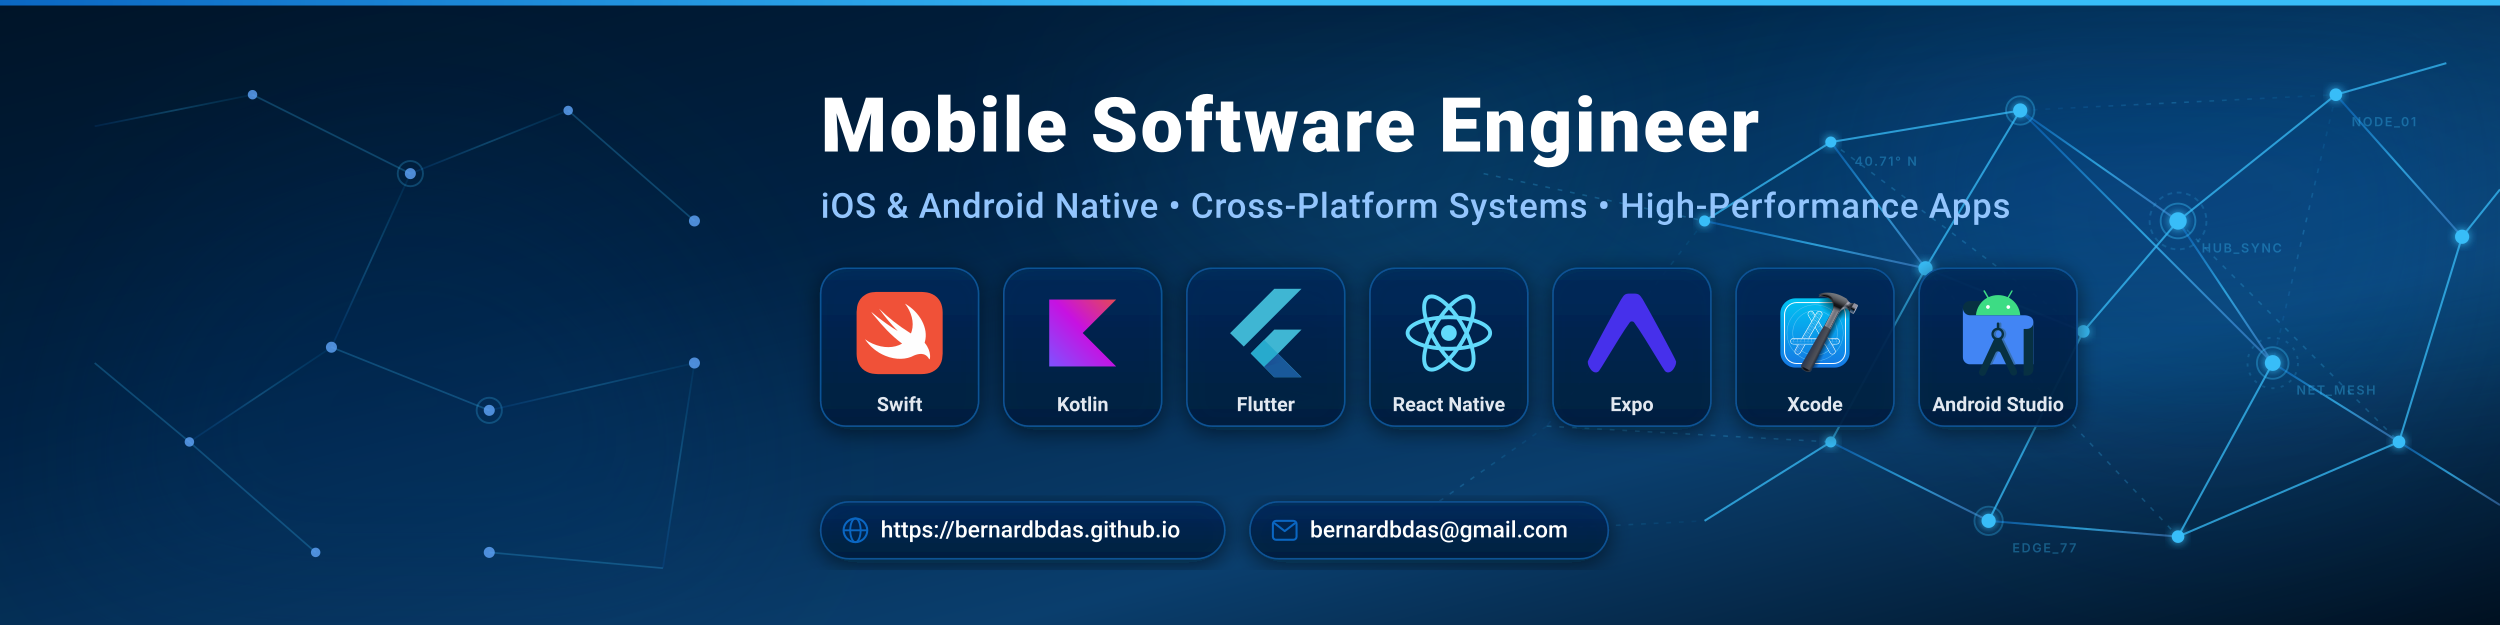
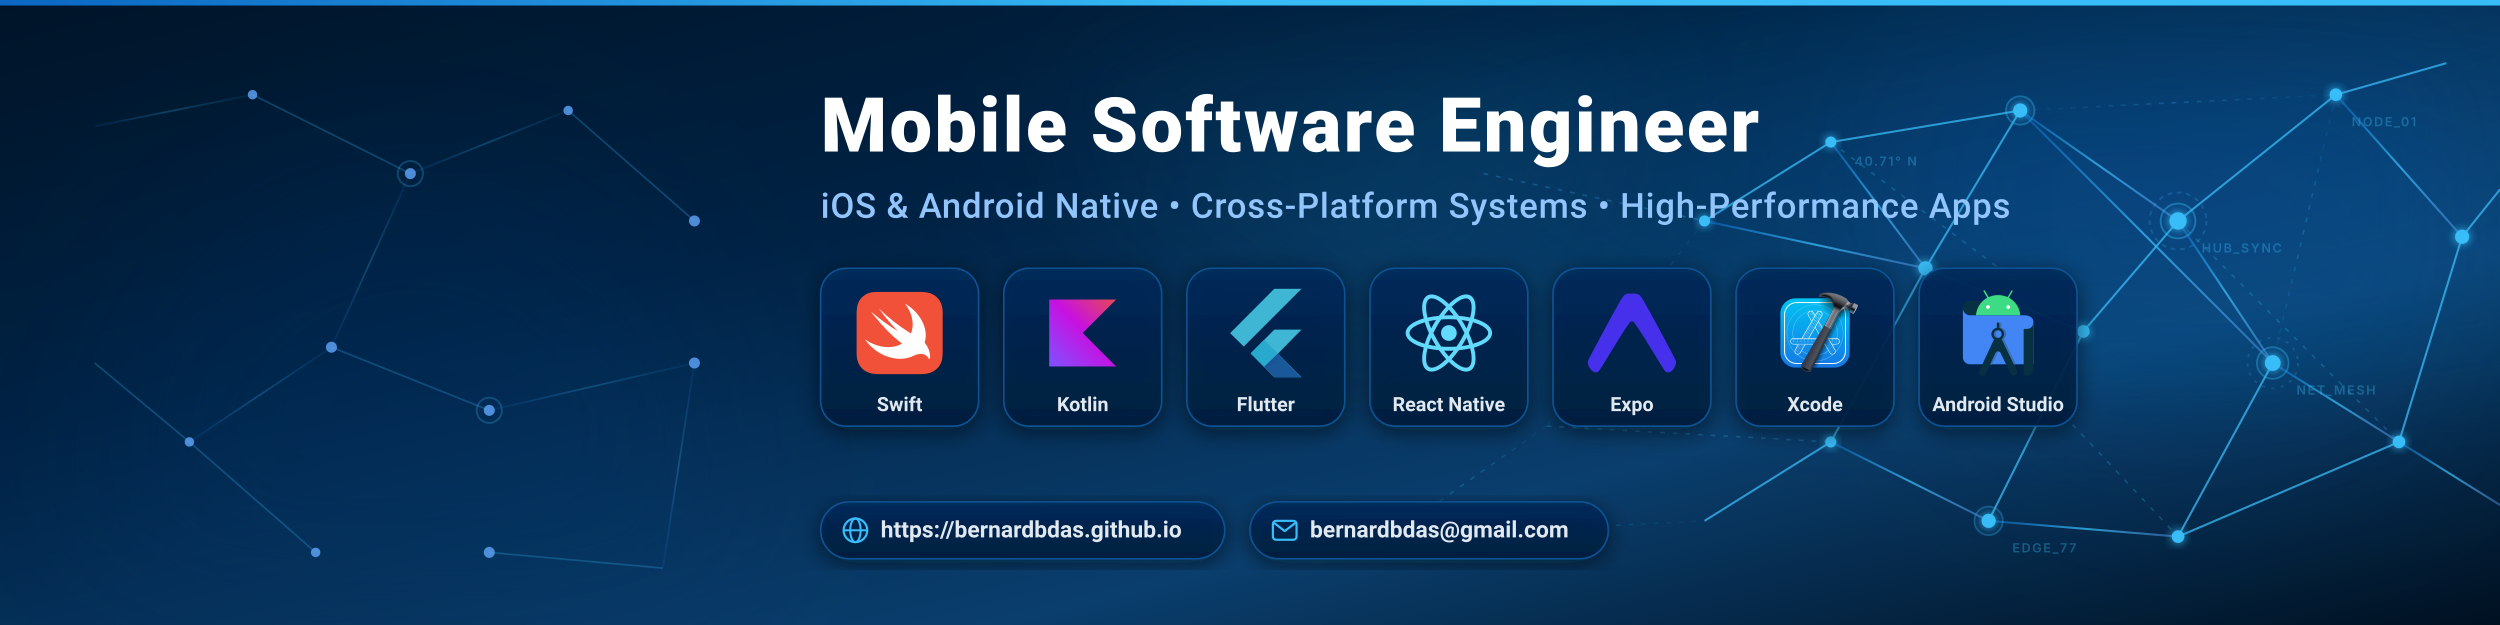
<svg xmlns="http://www.w3.org/2000/svg" width="1584" height="396" viewBox="0 0 1584 396">
  <defs>
    <linearGradient id="bgGrad_network_nodes" x1="0%" y1="0%" x2="100%" y2="100%">
      <stop offset="0%" stop-color="#001428" />
      <stop offset="50%" stop-color="#002447" />
      <stop offset="100%" stop-color="#001020" />
    </linearGradient>
    <linearGradient id="cardGrad_network_nodes" x1="0%" y1="0%" x2="0%" y2="100%">
      <stop offset="0%" stop-color="#002D5C" stop-opacity="0.90" />
      <stop offset="100%" stop-color="#001E3D" stop-opacity="0.90" />
    </linearGradient>
    <linearGradient id="accentGlow_network_nodes" x1="0%" y1="0%" x2="100%" y2="0%">
      <stop offset="0%" stop-color="#0A66C2" />
      <stop offset="50%" stop-color="#38BDF8" />
    </linearGradient>
    <filter id="cardShadow_network_nodes" x="-20%" y="-20%" width="140%" height="140%">
      <feDropShadow dx="0" dy="3" stdDeviation="7" flood-color="#000814" flood-opacity="0.60" />
    </filter>
    <linearGradient id="network_bg" x1="0%" y1="0%" x2="100%" y2="100%">
      <stop offset="0%" stop-color="#001428" />
      <stop offset="35%" stop-color="#002244" />
      <stop offset="70%" stop-color="#0A3E6D" />
      <stop offset="100%" stop-color="#001020" />
    </linearGradient>
    <linearGradient id="network_edge" x1="0%" y1="0%" x2="100%" y2="100%">
      <stop offset="0%" stop-color="#0A66C2" stop-opacity="0.60" />
      <stop offset="50%" stop-color="#38BDF8" stop-opacity="0.75" />
      <stop offset="100%" stop-color="#60A5FA" stop-opacity="0.40" />
    </linearGradient>
    <linearGradient id="faint_edge" x1="0%" y1="100%" x2="100%" y2="0%">
      <stop offset="0%" stop-color="#0A66C2" stop-opacity="0.15" />
      <stop offset="50%" stop-color="#38BDF8" stop-opacity="0.25" />
      <stop offset="100%" stop-color="#0284C7" stop-opacity="0.10" />
    </linearGradient>
    <radialGradient id="cluster_glow" cx="85%" cy="30%" r="50%">
      <stop offset="0%" stop-color="#0A66C2" stop-opacity="0.22" />
      <stop offset="60%" stop-color="#0284C7" stop-opacity="0.08" />
      <stop offset="100%" stop-color="#001428" stop-opacity="0" />
    </radialGradient>
    <filter id="node_glow" x="-50%" y="-50%" width="200%" height="200%">
      <feGaussianBlur stdDeviation="3" result="blur" />
      <feMerge>
        <feMergeNode in="blur" />
        <feMergeNode in="SourceGraphic" />
      </feMerge>
    </filter>
  </defs>
  <rect width="1584" height="396" fill="url(#network_bg)" />
  <g id="pattern_layer" opacity="1.00">
    <rect width="1584" height="396" fill="url(#cluster_glow)" />
    <circle cx="1400" cy="90" r="220" fill="#0A66C2" opacity="0.12" filter="blur(60px)" />
    <circle cx="260" cy="300" r="200" fill="#004182" opacity="0.15" filter="blur(60px)" />
    <circle cx="850" cy="50" r="160" fill="#38BDF8" opacity="0.06" filter="blur(50px)" />
    <g fill="none" stroke="url(#network_edge)" stroke-width="1.3">
      <line x1="1160" y1="90" x2="1280" y2="70" />
      <line x1="1280" y1="70" x2="1380" y2="140" />
      <line x1="1380" y1="140" x2="1480" y2="60" />
      <line x1="1480" y1="60" x2="1560" y2="150" />
      <line x1="1560" y1="150" x2="1520" y2="280" />
      <line x1="1520" y1="280" x2="1440" y2="230" />
      <line x1="1440" y1="230" x2="1380" y2="140" />
      <line x1="1380" y1="140" x2="1320" y2="210" />
      <line x1="1320" y1="210" x2="1220" y2="170" />
      <line x1="1220" y1="170" x2="1160" y2="90" />
      <line x1="1220" y1="170" x2="1280" y2="70" />
      <line x1="1280" y1="70" x2="1440" y2="230" />
      <line x1="1320" y1="210" x2="1260" y2="330" />
      <line x1="1260" y1="330" x2="1380" y2="340" />
      <line x1="1380" y1="340" x2="1440" y2="230" />
      <line x1="1380" y1="340" x2="1520" y2="280" />
      <line x1="1080" y1="140" x2="1160" y2="90" />
      <line x1="1080" y1="140" x2="1220" y2="170" />
      <line x1="1260" y1="330" x2="1160" y2="280" />
      <line x1="1160" y1="280" x2="1220" y2="170" />
      <line x1="1160" y1="280" x2="1080" y2="330" />
      <line x1="1480" y1="60" x2="1550" y2="40" />
      <line x1="1560" y1="150" x2="1584" y2="120" />
      <line x1="1520" y1="280" x2="1584" y2="320" />
    </g>
    <g fill="none" stroke="url(#faint_edge)" stroke-width="1.0" stroke-dasharray="3,5">
      <line x1="940" y1="110" x2="1080" y2="140" />
      <line x1="1080" y1="140" x2="980" y2="270" />
      <line x1="980" y1="270" x2="1160" y2="280" />
      <line x1="980" y1="270" x2="880" y2="340" />
      <line x1="880" y1="340" x2="1080" y2="330" />
      <line x1="1280" y1="70" x2="1480" y2="60" />
      <line x1="1160" y1="90" x2="1320" y2="210" />
      <line x1="1220" y1="170" x2="1380" y2="340" />
      <line x1="1480" y1="60" x2="1440" y2="230" />
      <line x1="1380" y1="140" x2="1520" y2="280" />
    </g>
    <g fill="none" stroke="url(#faint_edge)" stroke-width="1.1">
      <line x1="60" y1="80" x2="160" y2="60" />
      <line x1="160" y1="60" x2="260" y2="110" />
      <line x1="260" y1="110" x2="360" y2="70" />
      <line x1="360" y1="70" x2="440" y2="140" />
      <line x1="260" y1="110" x2="210" y2="220" />
      <line x1="210" y1="220" x2="310" y2="260" />
      <line x1="310" y1="260" x2="440" y2="230" />
      <line x1="440" y1="230" x2="440" y2="140" />
      <line x1="210" y1="220" x2="120" y2="280" />
      <line x1="120" y1="280" x2="60" y2="230" />
      <line x1="60" y1="230" x2="60" y2="80" />
      <line x1="120" y1="280" x2="200" y2="350" />
      <line x1="200" y1="350" x2="310" y2="350" />
      <line x1="310" y1="350" x2="310" y2="260" />
      <line x1="310" y1="350" x2="420" y2="360" />
      <line x1="420" y1="360" x2="440" y2="230" />
    </g>
    <g fill="#38BDF8">
      <circle cx="1280" cy="70" r="4.5" filter="url(#node_glow)" />
      <circle cx="1380" cy="140" r="5.5" filter="url(#node_glow)" />
      <circle cx="1480" cy="60" r="4.0" filter="url(#node_glow)" />
      <circle cx="1560" cy="150" r="4.5" filter="url(#node_glow)" />
      <circle cx="1440" cy="230" r="5.0" filter="url(#node_glow)" />
      <circle cx="1520" cy="280" r="4.0" filter="url(#node_glow)" />
      <circle cx="1320" cy="210" r="4.0" filter="url(#node_glow)" />
      <circle cx="1220" cy="170" r="4.5" filter="url(#node_glow)" />
      <circle cx="1160" cy="90" r="3.5" filter="url(#node_glow)" />
      <circle cx="1260" cy="330" r="4.5" filter="url(#node_glow)" />
      <circle cx="1380" cy="340" r="4.0" filter="url(#node_glow)" />
      <circle cx="1160" cy="280" r="3.5" filter="url(#node_glow)" />
      <circle cx="1080" cy="140" r="3.5" filter="url(#node_glow)" />
    </g>
    <g fill="#60A5FA" opacity="0.8">
      <circle cx="160" cy="60" r="3.0" />
      <circle cx="260" cy="110" r="3.5" />
      <circle cx="360" cy="70" r="3.0" />
      <circle cx="440" cy="140" r="3.5" />
      <circle cx="210" cy="220" r="3.5" />
      <circle cx="310" cy="260" r="3.5" />
      <circle cx="440" cy="230" r="3.5" />
      <circle cx="120" cy="280" r="3.0" />
      <circle cx="200" cy="350" r="3.0" />
      <circle cx="310" cy="350" r="3.5" />
    </g>
    <g fill="none" stroke="#38BDF8" stroke-width="1.2">
      <circle cx="1380" cy="140" r="11" opacity="0.4" />
      <circle cx="1380" cy="140" r="18" opacity="0.2" stroke-dasharray="3,3" />
      <circle cx="1280" cy="70" r="9" opacity="0.35" />
      <circle cx="1440" cy="230" r="10" opacity="0.35" />
      <circle cx="1440" cy="230" r="16" opacity="0.18" stroke-dasharray="2,4" />
      <circle cx="1260" cy="330" r="9" opacity="0.3" />
      <circle cx="260" cy="110" r="8" opacity="0.25" />
      <circle cx="310" cy="260" r="8" opacity="0.25" />
    </g>
    <g font-family="system-ui, -apple-system, sans-serif" font-size="8" font-weight="600" fill="#38BDF8" opacity="0.35" letter-spacing="1">
      <text x="1490" y="80">NODE_01</text>
      <text x="1395" y="160">HUB_SYNC</text>
      <text x="1455" y="250">NET_MESH</text>
      <text x="1275" y="350">EDGE_77</text>
      <text x="1175" y="105">40.71° N</text>
    </g>
  </g>
  <rect x="0" y="0" width="1584" height="3.5" fill="url(#accentGlow_network_nodes)" />
  <text x="520" y="96" font-family="system-ui, -apple-system, BlinkMacSystemFont, 'Segoe UI', Roboto, sans-serif" font-size="48" font-weight="800" fill="#FFFFFF" letter-spacing="1.5">Mobile Software Engineer</text>
  <text x="520" y="138" font-family="system-ui, -apple-system, BlinkMacSystemFont, 'Segoe UI', Roboto, sans-serif" font-size="22" font-weight="500" fill="#93C5FD" letter-spacing="0.5">iOS &amp; Android Native • Cross-Platform Systems • High-Performance Apps</text>
  <g transform="translate(520, 170)">
    <rect width="100" height="100" rx="16" fill="url(#cardGrad_network_nodes)" stroke="#0D5294" stroke-width="1" filter="url(#cardShadow_network_nodes)" />
    <svg x="22.0" y="13.0" width="56.0" height="56.0" viewBox="0 0 128 128">
      <path fill="#f05138" d="M126.33 34.06a39.32 39.32 0 00-.79-7.83 28.78 28.78 0 00-2.65-7.58 28.84 28.84 0 00-4.76-6.32 23.42 23.42 0 00-6.62-4.55 27.27 27.27 0 00-7.68-2.53c-2.65-.51-5.56-.51-8.21-.76H30.25a45.46 45.46 0 00-6.09.51 21.82 21.82 0 00-5.82 1.52c-.53.25-1.32.51-1.85.76a33.82 33.82 0 00-5 3.28c-.53.51-1.06.76-1.59 1.26a22.41 22.41 0 00-4.76 6.32 23.61 23.61 0 00-2.65 7.58 78.5 78.5 0 00-.79 7.83v60.39a39.32 39.32 0 00.79 7.83 28.78 28.78 0 002.65 7.58 28.84 28.84 0 004.76 6.32 23.42 23.42 0 006.62 4.55 27.27 27.27 0 007.68 2.53c2.65.51 5.56.51 8.21.76h63.22a45.08 45.08 0 008.21-.76 27.27 27.27 0 007.68-2.53 30.13 30.13 0 006.62-4.55 22.41 22.41 0 004.76-6.32 23.61 23.61 0 002.65-7.58 78.49 78.49 0 00.79-7.83V34.06z" />
      <path fill="#fefefe" d="M85 96.5c-11.11 6.13-26.38 6.76-41.75.47A64.53 64.53 0 0113.84 73a50 50 0 0010.85 6.32c15.87 7.1 31.73 6.61 42.9 0-15.9-11.66-29.4-26.82-39.46-39.2a43.47 43.47 0 01-5.29-6.82c12.16 10.61 31.5 24 38.38 27.79a271.77 271.77 0 01-27-32.34 266.8 266.8 0 0044.47 34.87c.71.38 1.26.7 1.7 1a32.7 32.7 0 001.21-3.51c3.71-12.89-.53-27.54-9.79-39.67C93.25 33.81 106 57.05 100.66 76.51c-.14.53-.29 1-.45 1.55l.19.22c10.59 12.63 7.68 26 6.35 23.5C101 91 90.37 94.33 85 96.5z" />
    </svg>
    <text x="50.0" y="90.5" font-family="system-ui, -apple-system, BlinkMacSystemFont, 'Segoe UI', Roboto, sans-serif" font-size="12.5" font-weight="600" fill="#E2E8F0" text-anchor="middle">Swift</text>
  </g>
  <g transform="translate(636, 170)">
    <rect width="100" height="100" rx="16" fill="url(#cardGrad_network_nodes)" stroke="#0D5294" stroke-width="1" filter="url(#cardShadow_network_nodes)" />
    <svg x="22.0" y="13.0" width="56.0" height="56.0" viewBox="0 0 128 128">
      <defs>
        <linearGradient id="b1_a" x1="500.003" x2="-.097" y1="579.106" y2="1079.206" gradientTransform="translate(15.534 -96.774) scale(.1939)" gradientUnits="userSpaceOnUse">
          <stop offset=".003" stop-color="#e44857" />
          <stop offset=".469" stop-color="#c711e1" />
          <stop offset="1" stop-color="#7f52ff" />
        </linearGradient>
      </defs>
      <path fill="url(#b1_a)" d="M112.484 112.484H15.516V15.516h96.968L64 64Zm0 0" />
    </svg>
    <text x="50.0" y="90.5" font-family="system-ui, -apple-system, BlinkMacSystemFont, 'Segoe UI', Roboto, sans-serif" font-size="12.5" font-weight="600" fill="#E2E8F0" text-anchor="middle">Kotlin</text>
  </g>
  <g transform="translate(752, 170)">
    <rect width="100" height="100" rx="16" fill="url(#cardGrad_network_nodes)" stroke="#0D5294" stroke-width="1" filter="url(#cardShadow_network_nodes)" />
    <svg x="22.0" y="13.0" width="56.0" height="56.0" viewBox="0 0 128 128">
      <g fill="#3FB6D3">
        <path d="M12.3 64.2L76.3 0h39.4L32.1 83.6zM76.3 128h39.4L81.6 93.9l34.1-34.8H76.3L42.2 93.5z" />
      </g>
      <path fill="#27AACD" d="M81.6 93.9l-20-20-19.4 19.6 19.4 19.6z" />
      <path fill="#19599A" d="M115.7 128L81.6 93.9l-20 19.2L76.3 128z" />
      <linearGradient id="b2_flutter-original-a" gradientUnits="userSpaceOnUse" x1="59.365" y1="116.36" x2="86.825" y2="99.399">
        <stop offset="0" stop-color="#1b4e94" />
        <stop offset=".63" stop-color="#1a5497" />
        <stop offset="1" stop-color="#195a9b" />
      </linearGradient>
      <path fill="url(#b2_flutter-original-a)" d="M61.6 113.1l30.8-8.4-10.8-10.8z" />
    </svg>
    <text x="50.0" y="90.5" font-family="system-ui, -apple-system, BlinkMacSystemFont, 'Segoe UI', Roboto, sans-serif" font-size="12.5" font-weight="600" fill="#E2E8F0" text-anchor="middle">Flutter</text>
  </g>
  <g transform="translate(868, 170)">
    <rect width="100" height="100" rx="16" fill="url(#cardGrad_network_nodes)" stroke="#0D5294" stroke-width="1" filter="url(#cardShadow_network_nodes)" />
    <svg x="22.0" y="13.0" width="56.0" height="56.0" viewBox="0 0 128 128">
      <g fill="#61DAFB">
        <circle cx="64" cy="64" r="11.4" />
        <path d="M107.3 45.2c-2.2-.8-4.5-1.6-6.9-2.3.6-2.4 1.1-4.8 1.5-7.1 2.1-13.2-.2-22.5-6.6-26.1-1.9-1.1-4-1.6-6.4-1.6-7 0-15.9 5.2-24.9 13.9-9-8.7-17.9-13.9-24.9-13.9-2.4 0-4.5.5-6.4 1.6-6.4 3.7-8.7 13-6.6 26.1.4 2.3.9 4.7 1.5 7.1-2.4.7-4.7 1.4-6.9 2.3C8.2 50 1.4 56.6 1.4 64s6.9 14 19.3 18.8c2.2.8 4.5 1.6 6.9 2.3-.6 2.4-1.1 4.8-1.5 7.1-2.1 13.2.2 22.5 6.6 26.1 1.9 1.1 4 1.6 6.4 1.6 7.1 0 16-5.2 24.9-13.9 9 8.7 17.9 13.9 24.9 13.9 2.4 0 4.5-.5 6.4-1.6 6.4-3.7 8.7-13 6.6-26.1-.4-2.3-.9-4.7-1.5-7.1 2.4-.7 4.7-1.4 6.9-2.3 12.5-4.8 19.3-11.4 19.3-18.8s-6.8-14-19.3-18.8zM92.5 14.7c4.1 2.4 5.5 9.8 3.8 20.3-.3 2.1-.8 4.3-1.4 6.6-5.2-1.2-10.7-2-16.5-2.5-3.4-4.8-6.9-9.1-10.4-13 7.4-7.3 14.9-12.3 21-12.3 1.3 0 2.5.3 3.5.9zM81.3 74c-1.8 3.2-3.9 6.4-6.1 9.6-3.7.3-7.4.4-11.2.4-3.9 0-7.6-.1-11.2-.4-2.2-3.2-4.2-6.4-6-9.6-1.9-3.3-3.7-6.7-5.3-10 1.6-3.3 3.4-6.7 5.3-10 1.8-3.2 3.9-6.4 6.1-9.6 3.7-.3 7.4-.4 11.2-.4 3.9 0 7.6.1 11.2.4 2.2 3.2 4.2 6.4 6 9.6 1.9 3.3 3.7 6.7 5.3 10-1.7 3.3-3.4 6.6-5.3 10zm8.3-3.3c1.5 3.5 2.7 6.9 3.8 10.3-3.4.8-7 1.4-10.8 1.9 1.2-1.9 2.5-3.9 3.6-6 1.2-2.1 2.3-4.2 3.4-6.2zM64 97.8c-2.4-2.6-4.7-5.4-6.9-8.3 2.3.1 4.6.2 6.9.2 2.3 0 4.6-.1 6.9-.2-2.2 2.9-4.5 5.7-6.9 8.3zm-18.6-15c-3.8-.5-7.4-1.1-10.8-1.9 1.1-3.3 2.3-6.8 3.8-10.3 1.1 2 2.2 4.1 3.4 6.1 1.2 2.2 2.4 4.1 3.6 6.1zm-7-25.5c-1.5-3.5-2.7-6.9-3.8-10.3 3.4-.8 7-1.4 10.8-1.9-1.2 1.9-2.5 3.9-3.6 6-1.2 2.1-2.3 4.2-3.4 6.2zM64 30.2c2.4 2.6 4.7 5.4 6.9 8.3-2.3-.1-4.6-.2-6.9-.2-2.3 0-4.6.1-6.9.2 2.2-2.9 4.5-5.7 6.9-8.3zm22.2 21l-3.6-6c3.8.5 7.4 1.1 10.8 1.9-1.1 3.3-2.3 6.8-3.8 10.3-1.1-2.1-2.2-4.2-3.4-6.2zM31.7 35c-1.7-10.5-.3-17.9 3.8-20.3 1-.6 2.2-.9 3.5-.9 6 0 13.5 4.9 21 12.3-3.5 3.8-7 8.2-10.4 13-5.8.5-11.3 1.4-16.5 2.5-.6-2.3-1-4.5-1.4-6.6zM7 64c0-4.7 5.7-9.7 15.7-13.4 2-.8 4.2-1.5 6.4-2.1 1.6 5 3.6 10.3 6 15.6-2.4 5.3-4.5 10.5-6 15.5C15.3 75.6 7 69.6 7 64zm28.5 49.3c-4.1-2.4-5.5-9.8-3.8-20.3.3-2.1.8-4.3 1.4-6.6 5.2 1.2 10.7 2 16.5 2.5 3.4 4.8 6.9 9.1 10.4 13-7.4 7.3-14.9 12.3-21 12.3-1.3 0-2.5-.3-3.5-.9zM96.3 93c1.7 10.5.3 17.9-3.8 20.3-1 .6-2.2.9-3.5.9-6 0-13.5-4.9-21-12.3 3.5-3.8 7-8.2 10.4-13 5.8-.5 11.3-1.4 16.5-2.5.6 2.3 1 4.5 1.4 6.6zm9-15.6c-2 .8-4.2 1.5-6.4 2.1-1.6-5-3.6-10.3-6-15.6 2.4-5.3 4.5-10.5 6-15.5 13.8 4 22.1 10 22.1 15.6 0 4.7-5.8 9.7-15.7 13.4z" />
      </g>
    </svg>
    <text x="50.0" y="90.5" font-family="system-ui, -apple-system, BlinkMacSystemFont, 'Segoe UI', Roboto, sans-serif" font-size="12.5" font-weight="600" fill="#E2E8F0" text-anchor="middle">React Native</text>
  </g>
  <g transform="translate(984, 170)">
    <rect width="100" height="100" rx="16" fill="url(#cardGrad_network_nodes)" stroke="#0D5294" stroke-width="1" filter="url(#cardShadow_network_nodes)" />
    <svg x="22.0" y="13.0" width="56.0" height="56.0" viewBox="0 0 128 128">
      <path fill="#4630EB" d="M60.654 48.883c1.051-1.534 2.197-1.727 3.127-1.727s2.475.193 3.527 1.727C75.556 60.12 89.173 82.512 99.22 99.035c6.555 10.767 11.586 19.043 12.622 20.095 3.874 3.952 9.189 1.489 12.278-2.995 3.039-4.412 3.88-7.512 3.88-10.817 0-2.253-44.052-83.515-48.486-90.28C75.25 8.534 73.856 6.89 66.56 6.89h-5.469c-7.28 0-8.331 1.644-12.599 8.148C44.058 21.803 0 103.065 0 105.313c0 3.31.847 6.41 3.892 10.822 3.088 4.484 8.403 6.947 12.278 2.99 1.03-1.053 6.061-9.323 12.615-20.095 10.047-16.518 23.62-38.91 31.874-50.153z" />
    </svg>
    <text x="50.0" y="90.5" font-family="system-ui, -apple-system, BlinkMacSystemFont, 'Segoe UI', Roboto, sans-serif" font-size="12.5" font-weight="600" fill="#E2E8F0" text-anchor="middle">Expo</text>
  </g>
  <g transform="translate(1100, 170)">
    <rect width="100" height="100" rx="16" fill="url(#cardGrad_network_nodes)" stroke="#0D5294" stroke-width="1" filter="url(#cardShadow_network_nodes)" />
    <svg x="22.0" y="13.0" width="56.0" height="56.0" viewBox="0 0 128 128">
      <linearGradient id="b5_xcode-original-a" gradientUnits="userSpaceOnUse" x1="63.947" y1="114.165" x2="63.947" y2="13.784">
        <stop offset="0" stop-color="#1578e4" />
        <stop offset="1" stop-color="#00c3f2" />
      </linearGradient>
      <path d="M35.7 13.8h56.5c12.1 0 21.9 9.8 21.9 21.9v56.5c0 12.1-9.8 21.9-21.9 21.9H35.7c-12.1 0-21.9-9.8-21.9-21.9V35.7c0-12.1 9.8-21.9 21.9-21.9z" fill="url(#b5_xcode-original-a)" />
      <path fill="#FFF" d="M90.5 19.2H37.4c-10.1 0-18.3 8.2-18.3 18.3v53.1c0 10.1 8.2 18.3 18.3 18.3h53.1c10.1 0 18.3-8.2 18.3-18.3V37.4c0-10.1-8.2-18.2-18.3-18.2zm16.8 71.6c0 9.2-7.4 16.6-16.6 16.6H37.2c-9.1 0-16.6-7.4-16.6-16.6V37.2c0-9.2 7.4-16.6 16.6-16.6h53.6c9.1 0 16.6 7.4 16.6 16.6v53.6z" />
      <path d="M64.1 22.8c-22.6 0-41 18.4-41 41s18.4 41 41 41c22.7 0 41-18.4 41-41s-18.4-41-41-41zm0 81.4c-22.3 0-40.4-18.1-40.4-40.4s18.1-40.4 40.4-40.4c22.3 0 40.4 18.1 40.4 40.4s-18.1 40.4-40.4 40.4z" fill="#69c5f3" />
      <path d="M64.1 31.2c-18.1 0-32.7 14.6-32.7 32.7S46 96.5 64.1 96.5s32.7-14.6 32.7-32.7-14.7-32.6-32.7-32.6zm0 64.6c-17.7 0-32-14.3-32-32s14.3-32 32-32 32 14.3 32 32-14.4 32-32 32z" fill="#68c5f4" />
      <path fill="#FFF" d="M32.8 71.3h62.4c2.6 0 4.6 2.1 4.6 4.6 0 2.6-2.1 4.6-4.6 4.6H32.8c-2.6 0-4.6-2.1-4.6-4.6-.1-2.5 2-4.6 4.6-4.6z" />
      <path d="M32.6 72.2h62.6c2 0 3.7 1.6 3.7 3.7v.1c0 2-1.6 3.7-3.7 3.7H32.6c-2 0-3.7-1.6-3.7-3.7v-.2c.1-2 1.7-3.6 3.7-3.6z" fill="#0a93e9" />
      <path d="M31.1 79.3h65.7l.5-.3H30.6l.5.3z" fill="#1694ea" />
      <path d="M29.6 78.1h68.6l.2-.3h-69l.2.3z" fill="#319dec" />
      <path d="M29 76.2h69.9v-.4H29v.4z" fill="#65b1ee" />
      <path d="M29.7 73.7h68.6l.1.2.1.2h-69l.1-.2.1-.2z" fill="#8ec6f3" />
      <path d="M31.2 72.5h65.6l.3.1.3.2H30.6l.3-.2.3-.1z" fill="#95caf3" />
      <linearGradient id="b5_xcode-original-b" gradientUnits="userSpaceOnUse" x1="94.037" y1="79.666" x2="94.037" y2="72.184">
        <stop offset="0" stop-color="#1492e7" />
        <stop offset="1" stop-color="#dbedfb" />
      </linearGradient>
      <path d="M93.4 72.2h-.5s1.7 1.2 1.7 3.9c0 2.5-1.7 3.6-1.7 3.6h.5s1.7-.8 1.7-3.6c0-3-1.7-3.9-1.7-3.9z" fill="url(#b5_xcode-original-b)" />
      <linearGradient id="b5_xcode-original-c" gradientUnits="userSpaceOnUse" x1="89.042" y1="79.666" x2="89.042" y2="72.184">
        <stop offset="0" stop-color="#1492e7" />
        <stop offset="1" stop-color="#dbedfb" />
      </linearGradient>
      <path d="M88.6 72.2h-.5s1.5 1.4 1.5 3.9c0 2.2-1.5 3.6-1.5 3.6h.5s1.5-1.1 1.5-3.6c-.1-2.7-1.5-3.9-1.5-3.9z" fill="url(#b5_xcode-original-c)" />
      <linearGradient id="b5_xcode-original-d" gradientUnits="userSpaceOnUse" x1="63.947" y1="79.666" x2="63.947" y2="72.184">
        <stop offset="0" stop-color="#1492e7" />
        <stop offset="1" stop-color="#dbedfb" />
      </linearGradient>
      <path d="M63.7 72.2h.5v7.5h-.5v-7.5z" fill="url(#b5_xcode-original-d)" />
      <linearGradient id="b5_xcode-original-e" gradientUnits="userSpaceOnUse" x1="58.952" y1="79.666" x2="58.952" y2="72.184">
        <stop offset="0" stop-color="#1492e7" />
        <stop offset="1" stop-color="#dbedfb" />
      </linearGradient>
      <path d="M58.8 72.2h.5s-.2 1.9-.2 3.9c0 1.8.2 3.6.2 3.6h-.5s-.2-1.8-.2-3.6c0-2 .2-3.9.2-3.9z" fill="url(#b5_xcode-original-e)" />
      <linearGradient id="b5_xcode-original-f" gradientUnits="userSpaceOnUse" x1="53.958" y1="79.666" x2="53.958" y2="72.184">
        <stop offset="0" stop-color="#1492e7" />
        <stop offset="1" stop-color="#dbedfb" />
      </linearGradient>
      <path d="M54 72.2h.5s-.5 1.9-.5 3.9c0 1.8.5 3.6.5 3.6H54s-.5-1.8-.5-3.6c0-2 .5-3.9.5-3.9z" fill="url(#b5_xcode-original-f)" />
      <linearGradient id="b5_xcode-original-g" gradientUnits="userSpaceOnUse" x1="48.963" y1="79.666" x2="48.963" y2="72.184">
        <stop offset="0" stop-color="#1492e7" />
        <stop offset="1" stop-color="#dbedfb" />
      </linearGradient>
      <path d="M49.1 72.2h.5s-.7 1.9-.7 3.9c0 1.8.7 3.6.7 3.6h-.5s-.7-1.8-.7-3.6c0-2 .7-3.9.7-3.9z" fill="url(#b5_xcode-original-g)" />
      <linearGradient id="b5_xcode-original-h" gradientUnits="userSpaceOnUse" x1="43.968" y1="79.666" x2="43.968" y2="72.184">
        <stop offset="0" stop-color="#1492e7" />
        <stop offset="1" stop-color="#dbedfb" />
      </linearGradient>
      <path d="M44.2 72.2h.5s-1 1.6-1 3.9c0 2 1 3.6 1 3.6h-.5s-1-1.6-1-3.6c0-2.3 1-3.9 1-3.9z" fill="url(#b5_xcode-original-h)" />
      <linearGradient id="b5_xcode-original-i" gradientUnits="userSpaceOnUse" x1="38.852" y1="79.666" x2="38.852" y2="72.184">
        <stop offset="0" stop-color="#1492e7" />
        <stop offset="1" stop-color="#dbedfb" />
      </linearGradient>
      <path d="M39.3 72.2h.5s-1.5 1.4-1.5 3.9c0 2.2 1.5 3.6 1.5 3.6h-.5s-1.5-1.1-1.5-3.6c.1-2.7 1.5-3.9 1.5-3.9z" fill="url(#b5_xcode-original-i)" />
      <linearGradient id="b5_xcode-original-j" gradientUnits="userSpaceOnUse" x1="33.857" y1="79.666" x2="33.857" y2="72.184">
        <stop offset="0" stop-color="#1492e7" />
        <stop offset="1" stop-color="#dbedfb" />
      </linearGradient>
      <path d="M34.5 72.2h.5s-1.7 1.2-1.7 3.9c0 2.5 1.7 3.6 1.7 3.6h-.5s-1.7-.8-1.7-3.6c0-3 1.7-3.9 1.7-3.9z" fill="url(#b5_xcode-original-j)" />
      <path fill="#FFF" d="M62 34.1l31.2 54c1.3 2.2.5 5-1.7 6.3-2.2 1.3-5 .5-6.3-1.7L54 38.7c-1.3-2.2-.5-5 1.7-6.3 2.2-1.3 5-.5 6.3 1.7z" />
      <linearGradient id="b5_xcode-original-k" gradientUnits="userSpaceOnUse" x1="73.58" y1="94.25" x2="73.58" y2="32.642">
        <stop offset="0" stop-color="#1285e7" />
        <stop offset="1" stop-color="#00b5ef" />
      </linearGradient>
      <path d="M61.2 34.5l31.3 54.2c1 1.7.4 4-1.3 5l-.2.1c-1.7 1-4 .4-5-1.3L54.7 38.2c-1-1.7-.4-4 1.3-5l.1-.1c1.8-1 4.1-.4 5.1 1.4z" fill="url(#b5_xcode-original-k)" />
      <linearGradient id="b5_xcode-original-l" gradientUnits="userSpaceOnUse" x1="87.464" y1="93.978" x2="54.081" y2="36.156">
        <stop offset="0" stop-color="#2b90e7" />
        <stop offset="1" stop-color="#00b6ef" />
      </linearGradient>
      <path d="M54.2 36.7L87 93.6l.2.1.2.1.2.1-33.4-57.8v.6z" fill="url(#b5_xcode-original-l)" />
      <linearGradient id="b5_xcode-original-m" gradientUnits="userSpaceOnUse" x1="89.073" y1="94.327" x2="54.583" y2="34.589">
        <stop offset="0" stop-color="#3795ea" />
        <stop offset="1" stop-color="#49c4f2" />
      </linearGradient>
      <path d="M54.5 34.8l34.3 59.4h.4L54.7 34.5l-.1.2-.1.1z" fill="url(#b5_xcode-original-m)" />
      <linearGradient id="b5_xcode-original-n" gradientUnits="userSpaceOnUse" x1="91.026" y1="93.735" x2="56.072" y2="33.193">
        <stop offset="0" stop-color="#3696ea" />
        <stop offset="1" stop-color="#90d9f6" />
      </linearGradient>
      <path d="M55.9 33.3l35 60.5.3-.2-35-60.5-.3.2z" fill="url(#b5_xcode-original-n)" />
      <linearGradient id="b5_xcode-original-o" gradientUnits="userSpaceOnUse" x1="92.582" y1="92.332" x2="58.065" y2="32.547">
        <stop offset="0" stop-color="#3097ea" />
        <stop offset="1" stop-color="#b5e5f9" />
      </linearGradient>
      <path d="M58.4 32.7L92.6 92l-.1.2-.1.2-34.5-59.8h.2l.3.1z" fill="url(#b5_xcode-original-o)" />
      <linearGradient id="b5_xcode-original-p" gradientUnits="userSpaceOnUse" x1="93.083" y1="90.686" x2="59.741" y2="32.936">
        <stop offset="0" stop-color="#3a98ea" />
        <stop offset="1" stop-color="#bce7fa" />
      </linearGradient>
      <path d="M60.2 33.3L93 90.1v.6L59.6 33l.2.1.2.1.2.1z" fill="url(#b5_xcode-original-p)" />
      <path fill="#3c98ea" d="M91.5 86.9l-.2-.4s-.2 2-2.4 3.4c-2.1 1.3-4 .4-4 .4l.2.4s1.6 1.1 4-.4c2.4-1.4 2.4-3.4 2.4-3.4zM89 82.7l-.2-.4s-.5 2-2.6 3.2c-1.9 1.2-3.8.6-3.8.6l.2.4s1.7.7 3.9-.6c2.2-1.3 2.5-3.2 2.5-3.2z" />
      <path d="M86.6 78.5l-.2-.4s-.9 1.7-2.8 2.8c-1.7 1-3.6 1-3.6 1l.2.4s1.8 0 3.6-1c1.9-1.1 2.8-2.8 2.8-2.8z" fill="#4ca4ed" />
      <path d="M84.2 74.3l-.2-.4s-1.3 1.7-3 2.6c-1.6.9-3.5 1.2-3.5 1.2l.2.4s1.9-.3 3.5-1.2c1.6-.9 3-2.6 3-2.6z" fill="#4da7ee" />
      <linearGradient id="b5_xcode-original-q" gradientUnits="userSpaceOnUse" x1="67.981" y1="61.226" x2="74.457" y2="57.487">
        <stop offset="0" stop-color="#00a4ec" />
        <stop offset="1" stop-color="#b9dff6" />
      </linearGradient>
      <path d="M74.3 57.3l.2.4s-1.7.8-3.4 1.7c-1.6.9-3 2.1-3 2.1l-.2-.4s1.5-1.2 3-2.1c1.7-.9 3.4-1.7 3.4-1.7z" fill="url(#b5_xcode-original-q)" />
      <linearGradient id="b5_xcode-original-r" gradientUnits="userSpaceOnUse" x1="65.487" y1="56.906" x2="71.962" y2="53.167">
        <stop offset="0" stop-color="#00a4ec" />
        <stop offset="1" stop-color="#b9dff6" />
      </linearGradient>
      <path d="M71.9 53.1l.2.4s-1.9.6-3.5 1.6c-1.6.9-2.9 2.3-2.9 2.3l-.2-.4s1.3-1.4 2.9-2.3c1.6-1.1 3.5-1.6 3.5-1.6z" fill="url(#b5_xcode-original-r)" />
      <path d="M67.4 49.8c1.3-.4 2.3-.6 2.3-.6l-.2-.4s-.9.1-1.9.5c-.6.2-.7.7-.2.5z" fill="#9dd4f7" />
      <linearGradient id="b5_xcode-original-s" gradientUnits="userSpaceOnUse" x1="57.93" y1="43.819" x2="64.364" y2="40.105">
        <stop offset="0" stop-color="#00b4ef" />
        <stop offset="1" stop-color="#c3e9fa" />
      </linearGradient>
      <path d="M64.6 40.5l.2.4s-1.9-.5-4.1.7c-1.9 1.2-2.3 3.1-2.3 3.1l-.2-.4s.2-1.7 2.3-3c2.2-1.4 4.1-.8 4.1-.8z" fill="url(#b5_xcode-original-s)" />
      <linearGradient id="b5_xcode-original-t" gradientUnits="userSpaceOnUse" x1="55.424" y1="39.477" x2="61.9" y2="35.738">
        <stop offset="0" stop-color="#00b4ef" />
        <stop offset="1" stop-color="#c3e9fa" />
      </linearGradient>
      <path d="M62.2 36.2l.3.4s-2-.8-4.3.5C56 38.5 56 40.4 56 40.4l-.3-.4s-.2-1.7 2.2-3.2c2.5-1.5 4.3-.6 4.3-.6z" fill="url(#b5_xcode-original-t)" />
      <path fill="#FFF" d="M55.5 71.3c8.7-15 18.7-32.4 18.7-32.4 1.3-2.2.5-5-1.7-6.3-2.2-1.3-5-.5-6.3 1.7 0 0-12.2 21.2-21.4 37h10.7zm-5.4 9.2C45.9 87.7 43 92.9 43 92.9c-1.3 2.2-4.1 3-6.3 1.7s-3-4.1-1.7-6.3c0 0 1.7-3.1 4.4-7.7 3.4-.1 9.6-.1 10.7-.1z" />
      <linearGradient id="b5_xcode-original-u" gradientUnits="userSpaceOnUse" x1="54.566" y1="94.401" x2="54.566" y2="32.794">
        <stop offset="0" stop-color="#1285e7" />
        <stop offset="1" stop-color="#00b5ef" />
      </linearGradient>
      <path d="M54.4 71.3c8.8-15.2 19-32.9 19-32.9 1-1.7.4-4-1.3-5l-.1-.1c-1.7-1-4-.4-5 1.3 0 0-12 20.8-21.2 36.7h8.6zm-5.3 9.2c-4 7-6.9 12-6.9 12-1 1.7-3.2 2.3-5 1.3H37c-1.7-1-2.3-3.2-1.3-5 0 0 1.9-3.3 4.8-8.3h8.6z" fill="url(#b5_xcode-original-u)" />
      <linearGradient id="b5_xcode-original-v" gradientUnits="userSpaceOnUse" x1="40.681" y1="94.131" x2="74.064" y2="36.311">
        <stop offset="0" stop-color="#3194e9" />
        <stop offset="1" stop-color="#71cff4" />
      </linearGradient>
      <path d="M54.1 71.3L74 36.9v-.6s-11 19.1-20.2 35h.3zm-5.4 9.2l-7.6 13.2-.3.2-.3.1s3.4-5.9 7.8-13.5h.4z" fill="url(#b5_xcode-original-v)" />
      <linearGradient id="b5_xcode-original-w" gradientUnits="userSpaceOnUse" x1="39.063" y1="94.482" x2="73.557" y2="34.736">
        <stop offset="0" stop-color="#5aa6ec" />
        <stop offset="1" stop-color="#a2def8" />
      </linearGradient>
      <path d="M52.6 71.3l21-36.3-.1-.2-.1-.2S61.9 54.5 52.3 71.2l.3.1zm-5.3 9.2l-8 13.8h-.4s3.4-5.9 8-13.9c.2.1.4.1.4.1z" fill="url(#b5_xcode-original-w)" />
      <linearGradient id="b5_xcode-original-x" gradientUnits="userSpaceOnUse" x1="37.118" y1="93.885" x2="72.072" y2="33.343">
        <stop offset="0" stop-color="#66abee" />
        <stop offset="1" stop-color="#bee8fa" />
      </linearGradient>
      <path d="M50.4 71.3c9.9-17.1 21.8-37.8 21.8-37.8l-.3-.2-22 38h.5zM45 80.6C40.6 88.3 37.3 94 37.3 94l-.3-.2s3.2-5.6 7.6-13.2c.2-.1.1-.1.4 0z" fill="url(#b5_xcode-original-x)" />
      <linearGradient id="b5_xcode-original-y" gradientUnits="userSpaceOnUse" x1="35.568" y1="92.482" x2="70.085" y2="32.697">
        <stop offset="0" stop-color="#7bb6f0" />
        <stop offset="1" stop-color="#b1e3f9" />
      </linearGradient>
      <path d="M48 71.3c9.9-17.1 22.2-38.5 22.2-38.5h-.4S57.5 54.1 47.6 71.3h.4zm-5.8 9.2c-4 6.9-6.7 11.6-6.7 11.6l.1.2.1.2s2.9-5 7-12h-.5z" fill="url(#b5_xcode-original-y)" />
      <linearGradient id="b5_xcode-original-z" gradientUnits="userSpaceOnUse" x1="35.056" y1="90.872" x2="68.415" y2="33.092">
        <stop offset="0" stop-color="#5aa6ec" />
        <stop offset="1" stop-color="#afe3f9" />
      </linearGradient>
      <path d="M46.5 71.3l22-38.1-.2.1-.2.1-.1.1S55.8 54.6 46.2 71.3h.3zm-5.3 9.2c-3.5 6.1-6 10.4-6 10.4v-.8s2.2-3.8 5.6-9.7c.2.1.2.1.4.1z" fill="url(#b5_xcode-original-z)" />
      <linearGradient id="b5_xcode-original-A" gradientUnits="userSpaceOnUse" x1="66.362" y1="35.689" x2="72.838" y2="39.428">
        <stop offset="0" stop-color="#c1e7fa" />
        <stop offset="1" stop-color="#89d4f5" />
      </linearGradient>
      <path d="M66 36.2l-.2.4s1.8-.9 4.2.4c2.2 1.2 2.3 3.3 2.3 3.3l.2-.4s.2-1.9-2.3-3.3-4.2-.4-4.2-.4z" fill="url(#b5_xcode-original-A)" />
      <linearGradient id="b5_xcode-original-B" gradientUnits="userSpaceOnUse" x1="63.856" y1="40.03" x2="70.332" y2="43.768">
        <stop offset="0" stop-color="#c1e7fa" />
        <stop offset="1" stop-color="#89d4f5" />
      </linearGradient>
      <path d="M63.6 40.5l-.2.4s2-.6 4.1.6c2 1.1 2.4 3 2.4 3l.2-.4s-.2-1.8-2.4-3c-2.3-1.3-4.1-.6-4.1-.6z" fill="url(#b5_xcode-original-B)" />
      <linearGradient id="b5_xcode-original-C" gradientUnits="userSpaceOnUse" x1="61.273" y1="44.505" x2="67.748" y2="48.243">
        <stop offset="0" stop-color="#c1e7fa" />
        <stop offset="1" stop-color="#89d4f5" />
      </linearGradient>
      <path d="M61.1 44.7l-.2.4s1.8-.1 3.8 1.1c1.8 1 2.7 2.6 2.7 2.6l.2-.4s-.9-1.6-2.7-2.6c-1.9-1.1-3.8-1.1-3.8-1.1z" fill="url(#b5_xcode-original-C)" />
      <linearGradient id="b5_xcode-original-D" gradientUnits="userSpaceOnUse" x1="58.761" y1="48.855" x2="65.236" y2="52.594">
        <stop offset="0" stop-color="#b0dff8" />
        <stop offset="1" stop-color="#52bdf2" />
      </linearGradient>
      <path d="M58.7 49l-.2.4s2 .3 3.7 1.3c1.6.9 2.8 2.4 2.8 2.4l.2-.4s-1.2-1.5-2.8-2.4c-1.7-1-3.7-1.3-3.7-1.3z" fill="url(#b5_xcode-original-D)" />
      <linearGradient id="b5_xcode-original-E" gradientUnits="userSpaceOnUse" x1="56.25" y1="53.204" x2="62.727" y2="56.943">
        <stop offset="0" stop-color="#b4def8" />
        <stop offset="1" stop-color="#4eb5f0" />
      </linearGradient>
      <path d="M56.2 53.2l-.2.4s1.9.5 3.6 1.5c1.6.9 2.9 2.2 2.9 2.2l.2-.4s-1.3-1.3-2.9-2.2c-1.6-.9-3.6-1.5-3.6-1.5z" fill="url(#b5_xcode-original-E)" />
      <linearGradient id="b5_xcode-original-F" gradientUnits="userSpaceOnUse" x1="53.74" y1="57.553" x2="60.215" y2="61.291">
        <stop offset="0" stop-color="#b4def8" />
        <stop offset="1" stop-color="#4eb5f0" />
      </linearGradient>
      <path d="M53.8 57.4l-.3.4s1.8.7 3.5 1.7c1.6.9 3 2 3 2l.2-.4s-1.4-1.1-3-2c-1.6-.9-3.4-1.7-3.4-1.7z" fill="url(#b5_xcode-original-F)" />
      <linearGradient id="b5_xcode-original-G" gradientUnits="userSpaceOnUse" x1="51.239" y1="61.886" x2="57.713" y2="65.624">
        <stop offset="0" stop-color="#b5ddf8" />
        <stop offset="1" stop-color="#46aeee" />
      </linearGradient>
      <path d="M51.1 62.1l.2-.4 6.5 3.7-.2.4-6.5-3.7z" fill="url(#b5_xcode-original-G)" />
      <linearGradient id="b5_xcode-original-H" gradientUnits="userSpaceOnUse" x1="48.735" y1="66.22" x2="55.211" y2="69.959">
        <stop offset="0" stop-color="#96cef4" />
        <stop offset="1" stop-color="#46aaee" />
      </linearGradient>
      <path d="M48.7 66.4l.2-.4s1.6 1.2 3.3 2.1c1.6.9 3.2 1.6 3.2 1.6l-.2.3s-1.7-.7-3.3-1.6c-1.7-.9-3.2-2-3.2-2z" fill="url(#b5_xcode-original-H)" />
      <path d="M47.1 71.3c-.5-.4-.8-.7-.8-.7l.2-.4s.6.5 1.4 1.1h-.8z" fill="#73b9f1" />
      <linearGradient id="b5_xcode-original-I" gradientUnits="userSpaceOnUse" x1="42.719" y1="80.135" x2="47.681" y2="83">
        <stop offset="0" stop-color="#8fc1f2" />
        <stop offset="1" stop-color="#3193ea" />
      </linearGradient>
      <path d="M43.2 80.5c.4.3.8.6 1.3.9 1.8 1 3.6.9 3.6.9l-.2.4s-1.8.1-3.6-.9c-.7-.4-1.3-.9-1.7-1.3h.6z" fill="url(#b5_xcode-original-I)" />
      <linearGradient id="b5_xcode-original-J" gradientUnits="userSpaceOnUse" x1="38.634" y1="83.717" x2="45.11" y2="87.456">
        <stop offset="0" stop-color="#8fc1f2" />
        <stop offset="1" stop-color="#3193ea" />
      </linearGradient>
      <path d="M38.9 83.3l.2-.4s.5 2 2.7 3.2c2 1.1 3.8.5 3.8.5l-.2.4s-1.6.7-3.8-.5c-2.3-1.3-2.7-3.2-2.7-3.2z" fill="url(#b5_xcode-original-J)" />
      <linearGradient id="b5_xcode-original-K" gradientUnits="userSpaceOnUse" x1="36.124" y1="88.063" x2="42.599" y2="91.802">
        <stop offset="0" stop-color="#8fc1f2" />
        <stop offset="1" stop-color="#3193ea" />
      </linearGradient>
      <path d="M36.4 87.6l.2-.4s.2 2.1 2.6 3.4c2.2 1.2 3.9.3 3.9.3l-.3.4s-1.5 1.1-3.9-.3c-2.5-1.4-2.5-3.4-2.5-3.4z" fill="url(#b5_xcode-original-K)" />
      <linearGradient id="b5_xcode-original-L" gradientUnits="userSpaceOnUse" x1="76.722" y1="64.933" x2="89.179" y2="71.008">
        <stop offset=".001" />
        <stop offset="1" stop-opacity="0" />
      </linearGradient>
      <path d="M68.8 114.2l42.8-89.9-10.8-5.1-44.6 93.5s1.4.7 3.2 1.5h9.4z" fill="url(#b5_xcode-original-L)" />
      <radialGradient id="b5_xcode-original-M" cx="95.237" cy="25.132" r="16.181" fx="79.585" fy="25.974" gradientTransform="matrix(-.4494 .8933 -1.5457 -.7777 176.886 -40.4)" gradientUnits="userSpaceOnUse">
        <stop offset="0" />
        <stop offset="1" stop-opacity="0" />
      </radialGradient>
      <path d="M94.1 13.8l20 9.5V52C107.2 48.7 61 26.7 61 26.7s3.2-6.7 6.2-12.9h26.9z" fill="url(#b5_xcode-original-M)" />
      <radialGradient id="b5_xcode-original-N" cx="51.211" cy="114.953" r="7.901" fx="51.196" fy="117.292" gradientTransform="matrix(.8979 .4402 -.2506 .5111 34.032 33.662)" gradientUnits="userSpaceOnUse">
        <stop offset=".417" stop-color="#0c0c12" />
        <stop offset="1" stop-color="#3d4651" />
      </radialGradient>
      <path d="M44.5 110.2c-.3.6-.8 1.3-.7 2.4.1 4.1 6.8 7.9 10.7 7.9 2.7 0 3.6-1.1 4.6-3.1s-13.5-9.6-14.6-7.2z" fill="url(#b5_xcode-original-N)" />
      <linearGradient id="b5_xcode-original-O" gradientUnits="userSpaceOnUse" x1="84.758" y1="39.174" x2="94.522" y2="44.149">
        <stop offset="0" stop-color="#344351" />
        <stop offset=".1" stop-color="#9697a0" />
        <stop offset=".181" stop-color="#8b8c95" />
        <stop offset=".351" stop-color="#787a83" />
        <stop offset=".47" stop-color="#71747d" />
        <stop offset=".591" stop-color="#777982" />
        <stop offset=".749" stop-color="#87898f" />
        <stop offset=".8" stop-color="#8e8f94" />
        <stop offset=".849" stop-color="#3d3b42" />
        <stop offset=".9" stop-color="#606e84" />
      </linearGradient>
      <path d="M90.6 25.1s10.3 2.5 11.1 3.2-1.3 4.7-1.7 5.3c-3.3 4-13.6 26.1-13.6 26.1l-9.5-5.4s8.5-15.8 11.5-21.4c1.9-3.8 2.2-7.8 2.2-7.8z" fill="url(#b5_xcode-original-O)" />
      <linearGradient id="b5_xcode-original-P" gradientUnits="userSpaceOnUse" x1="117.884" y1="29.257" x2="106.863" y2="14.364">
        <stop offset=".27" stop-color="#262b33" />
        <stop offset=".45" stop-color="#74747e" />
        <stop offset=".54" stop-color="#b0b0bc" />
        <stop offset=".73" stop-color="#74747e" />
      </linearGradient>
      <path d="M114.4 19.9c1.8 1.3 4.2 1 6.1.7 1.3-.2-.7 1.7-2.9 6.1s-2.1 4.7-2.4 4.4c-.3-.3-10.2-5.9-9.9-6.4.4-.5 2-11.4 2.8-11.1 2.9.7 3.4 4.2 6.3 6.3z" fill="url(#b5_xcode-original-P)" />
      <linearGradient id="b5_xcode-original-Q" gradientUnits="userSpaceOnUse" x1="98.542" y1="30.424" x2="114.815" y2="28.322">
        <stop offset=".14" stop-color="#606e84" />
        <stop offset=".4" stop-color="#9899a5" />
        <stop offset=".73" stop-color="#475768" />
        <stop offset=".92" stop-color="#262b33" />
      </linearGradient>
      <path d="M99 32.2c.7-1.1 3.9-7.9 9-7.9 2.3 0 6.7 5.8 7.1 6.6.3.7-.7 3.5-1.2 2.2-.6-1.5-3.1-4.7-5.8-4.7s-6.4 3.1-7.3 4.2c-.9 1-2.5.7-1.8-.4z" fill="url(#b5_xcode-original-Q)" />
      <linearGradient id="b5_xcode-original-R" gradientUnits="userSpaceOnUse" x1="106.128" y1="31.808" x2="104.549" y2="22.854">
        <stop offset="0" stop-color="#101215" stop-opacity=".1" />
        <stop offset=".46" stop-color="#101215" stop-opacity=".7" />
        <stop offset=".7" stop-color="#474951" />
        <stop offset=".91" stop-color="#7b7d88" />
      </linearGradient>
      <path d="M98.8 31.8c.5-.8 2.8-4.3 3.9-5.4s3.9-4 6.3-4.4c2.4-.4 4.9 4.5 4.1 5.5-.6.7-1.6-.1-2.8-1.1-1.2-.9-2-2.7-5.8.2-1.3 1-2.6 1.8-5.6 6.1-.8 1.1-.6-.1-.1-.9z" fill="url(#b5_xcode-original-R)" />
      <linearGradient id="b5_xcode-original-S" gradientUnits="userSpaceOnUse" x1="58.131" y1="81.721" x2="73.237" y2="89.154">
        <stop offset=".115" stop-color="#2c3952" />
        <stop offset=".374" stop-color="#3d414e" />
        <stop offset=".55" stop-color="#474a54" />
        <stop offset=".754" stop-color="#4e5057" />
        <stop offset=".892" stop-color="#323945" />
        <stop offset="1" stop-color="#143052" />
      </linearGradient>
      <path d="M86.4 61c.4-.8.9-2-.2-2.9-1.2-.9-6.8-3.9-7.8-4.1-1-.2-1.8 0-2.2.7-.4.7-31.1 53.3-31.7 54.8-.6 1.5-.7 2.6.2 2.9.9.3 11.2 5.2 12.2 6.3 1 1.1 1.5-.1 1.9-.7 1.9-2.4 27.1-56.2 27.6-57z" fill="url(#b5_xcode-original-S)" />
      <linearGradient id="b5_xcode-original-T" gradientUnits="userSpaceOnUse" x1="81.508" y1="31.679" x2="93.19" y2="6.047">
        <stop offset=".118" stop-color="#6d7078" stop-opacity="0" />
        <stop offset=".2" stop-color="#6d7078" stop-opacity=".7" />
        <stop offset=".34" stop-color="#35363a" />
        <stop offset=".374" stop-color="#1d1f22" />
        <stop offset=".4" stop-color="#101215" />
        <stop offset=".5" stop-color="#16171a" />
        <stop offset=".56" stop-color="#292a2e" />
        <stop offset=".688" stop-color="#4b4d51" />
        <stop offset=".807" stop-color="#63666b" />
        <stop offset=".915" stop-color="#72757b" />
        <stop offset="1" stop-color="#777a80" />
      </linearGradient>
      <path d="M99.5 31.6c.5-.7 1.7-2.7 3.2-4.5 1-1.2 6.4-3.8 7.6-8 .7-2.3-.4-4.6-1.9-5.6-5.1-3.1-13.9-8-26.8-8-8.7 0-12.4 2.9-12.4 2.9h4.4l15.3 6 1.9 8s.2 2.7-.7 5.8c-.6 2.5-.8 4-1.7 6.5.7.3 2.3-.8 4.1-.3 1.6.4 2.6 2.6 3.7 1.3 1.9-2.5 2.5-3 3.3-4.1z" fill="url(#b5_xcode-original-T)" />
      <linearGradient id="b5_xcode-original-U" gradientUnits="userSpaceOnUse" x1="69.064" y1="16.837" x2="91.026" y2="16.837">
        <stop offset="0" stop-color="#4a4d56" />
        <stop offset="1" stop-color="#29292d" />
      </linearGradient>
      <path d="M90.5 25.4C89.7 18 87.9 11 69.1 11.1c1.2-1.2 4.1-2.4 4.1-2.4l-4.1-.3s.6-.5 1.8-.6c11-.9 20.8 1.4 20.1 15.7-.1 2.3-.3 3.3-.5 1.9z" fill="url(#b5_xcode-original-U)" />
      <linearGradient id="b5_xcode-original-V" gradientUnits="userSpaceOnUse" x1="69.064" y1="11.697" x2="88.054" y2="11.697">
        <stop offset="0" stop-color="#767880" />
        <stop offset=".41" stop-color="#0c0a0b" />
      </linearGradient>
      <path d="M69.1 11.1c1.3-.5 3.1-.8 6.5-.6 4.2.2 9.5 1.8 11.7 3.8 1.1 1 1 .2-.2-1.1-3.1-3.6-7.8-4.4-13.9-4.5-.7-.1-3 1.2-4.1 2.4z" fill="url(#b5_xcode-original-V)" />
      <linearGradient id="b5_xcode-original-W" gradientUnits="userSpaceOnUse" x1="116.332" y1="34.756" x2="123.707" y2="21.982">
        <stop offset="0" stop-color="#858997" />
        <stop offset=".23" stop-color="#244668" />
        <stop offset=".282" stop-color="#1a3249" />
        <stop offset=".4" stop-color="#040506" />
        <stop offset=".464" stop-color="#313236" />
        <stop offset=".546" stop-color="#65656e" />
        <stop offset=".607" stop-color="#868691" />
        <stop offset=".64" stop-color="#92929e" />
      </linearGradient>
      <path d="M120.7 20.6l5.5 2.8s-2.1 2.8-3.8 6c-1.8 3.4-3 7.1-3 7.1l-5.3-3.2s1.3-3.6 3.2-7.1c1.5-2.9 3.4-5.6 3.4-5.6z" fill="url(#b5_xcode-original-W)" />
      <path d="M126.2 23.4c.4.2-.9 3.3-2.8 6.9-1.9 3.6-3.7 6.4-4 6.2-.4-.2.9-3.3 2.8-6.9 1.8-3.6 3.6-6.4 4-6.2z" fill="#bfc0d0" />
    </svg>
    <text x="50.0" y="90.5" font-family="system-ui, -apple-system, BlinkMacSystemFont, 'Segoe UI', Roboto, sans-serif" font-size="12.5" font-weight="600" fill="#E2E8F0" text-anchor="middle">Xcode</text>
  </g>
  <g transform="translate(1216, 170)">
    <rect width="100" height="100" rx="16" fill="url(#cardGrad_network_nodes)" stroke="#0D5294" stroke-width="1" filter="url(#cardShadow_network_nodes)" />
    <svg x="22.0" y="13.0" width="56.0" height="56.0" viewBox="0 0 128 128">
      <path fill="#073042" d="M51.3 17.7H23.2C17.6 17.7 13 22.3 13 28c-.2 5.5 4.2 10.1 9.7 10.3h28.9l-.3-20.6z" />
      <path fill="#4285F4" d="M115 109.3H23.2c-5.7 0-10.2-4.6-10.2-10.3V27.9c0 5.7 4.6 10.3 10.2 10.4h76.9s15-1.3 15 10v61z" />
      <path fill="#3870B2" d="M72.2 72.9C76.3 69.8 77.1 64 74 60c-1.7-2.2-4.3-3.6-7.1-3.7h.3c.5-.1 1.1-.1 1.6 0v-5.7c0-.7-.3-1.3-.9-1.6-.9-.5-2-.2-2.5.7-.2.3-.3.6-.2 1v5.8c-5 .8-8.5 5.5-7.7 10.6v.1c.4 2.4 1.7 4.6 3.7 6l-16.9 36.2h11l7.8-16.6c.9-2 3.3-2.9 5.4-1.9.8.4 1.5 1.1 1.9 1.9l8.1 16.6h11.2L72.2 72.9zm-5.7-1.6c-3.2 0-5.7-2.6-5.7-5.8 0-3.2 2.6-5.7 5.8-5.6 1.5 0 2.8.6 3.9 1.6 2.3 2.2 2.3 5.8.1 8.1-1 1-2.5 1.7-4.1 1.7z" />
      <path fill="#FFF" d="M45.2 22.7h39.4v7.2H45.2v-7.2z" />
      <path fill="#073042" d="M63.5 59.8c3.1 0 5.7 2.6 5.6 5.8 0 3.1-2.6 5.7-5.8 5.6-3.1 0-5.6-2.6-5.6-5.7 0-1.5.6-2.9 1.7-4s2.6-1.7 4.1-1.7zm2.2-3.3v-6c0-.7-.3-1.3-.9-1.6-.9-.5-2-.2-2.5.7-.2.3-.3.6-.2 1v5.8c-5 .8-8.5 5.5-7.7 10.6v.1c.4 2.4 1.7 4.6 3.7 6l-21.3 45.7c-.8 1.6-.7 3.6.4 5.1 1.6 2.3 4.7 2.9 7 1.3.8-.5 1.4-1.3 1.8-2.1l14.2-30.4c.9-2 3.3-2.9 5.4-1.9.8.4 1.5 1.1 1.9 1.9L82 122.8c1.2 2.5 4.2 3.5 6.7 2.3 2.5-1.2 3.5-4.2 2.3-6.7L69.1 72.9c4-3.2 4.7-9.1 1.5-13.1-1.2-1.6-2.9-2.7-4.9-3.3" />
      <path fill="#3DDC84" d="M78.8 29.1c-1.5 0-2.7-1.1-2.7-2.6 0-.7.3-1.5.8-2 1.1-1 2.7-1 3.8 0 .5.5.8 1.2.8 1.9-.1 1.5-1.2 2.6-2.7 2.7M49.2 29c-1.5 0-2.7-1.2-2.7-2.6 0-.7.3-1.4.8-1.9.9-1.1 2.6-1.3 3.7-.4h.1c1.1 1 1.2 2.7.2 3.8l-.3.4c-.5.5-1.2.8-1.9.8m30.5-16.2l5.3-9.2c.3-.5.1-1.1-.3-1.5-.5-.2-1-.1-1.3.3L77.8 12C69 8.1 59 8.1 50.3 12l-5.4-9.4c-.2-.3-.6-.6-1-.6s-.8.2-1 .6c-.2.3-.2.8 0 1.1l5.4 9.2C38.9 18 32.8 27.6 31.9 38.2h64.2c-.8-10.7-7-20.2-16.4-25.3" />
      <path fill="#073042" d="M105.6 58.1h-4.2c-.2.1-.4.3-.4.6v66.5c0 .3.2.5.5.5h4.4c5.1 0 9.2-4.2 9.2-9.2V48.8c0 5.1-4.1 9.2-9.2 9.2h-.3z" />
    </svg>
    <text x="50.0" y="90.5" font-family="system-ui, -apple-system, BlinkMacSystemFont, 'Segoe UI', Roboto, sans-serif" font-size="12.5" font-weight="600" fill="#E2E8F0" text-anchor="middle">Android Studio</text>
  </g>
  <g transform="translate(520, 318)">
    <rect width="256" height="36" rx="18" fill="url(#cardGrad_network_nodes)" stroke="#0D5294" stroke-width="1" filter="url(#cardShadow_network_nodes)" />
    <g transform="translate(14, 10)">
-       <circle cx="8" cy="8" r="7.5" fill="none" stroke="#0A66C2" stroke-width="1.3" />
-       <ellipse cx="8" cy="8" rx="3.3" ry="7.5" fill="none" stroke="#0A66C2" stroke-width="1.2" />
-       <line x1="0.5" y1="8" x2="15.5" y2="8" stroke="#0A66C2" stroke-width="1.2" />
-     </g>
-     <text x="38" y="22.5" font-family="system-ui, -apple-system, BlinkMacSystemFont, 'Segoe UI', Roboto, sans-serif" font-size="14.5" font-weight="500" fill="#FFFFFF">https://bernardbdas.github.io</text>
+       <circle cx="8" cy="8" r="7.5" fill="none" stroke="#38BDF8" stroke-width="1.4" />
+       <ellipse cx="8" cy="8" rx="3.3" ry="7.5" fill="none" stroke="#38BDF8" stroke-width="1.3" />
+       <line x1="0.5" y1="8" x2="15.5" y2="8" stroke="#38BDF8" stroke-width="1.3" />
+     </g>
+     <text x="38" y="22.5" font-family="system-ui, -apple-system, BlinkMacSystemFont, 'Segoe UI', Roboto, sans-serif" font-size="14.5" font-weight="600" fill="#E2E8F0">https://bernardbdas.github.io</text>
  </g>
  <g transform="translate(792, 318)">
    <rect width="227" height="36" rx="18" fill="url(#cardGrad_network_nodes)" stroke="#0D5294" stroke-width="1" filter="url(#cardShadow_network_nodes)" />
    <g transform="translate(14, 10)">
-       <rect x="0.5" y="2" width="15" height="12" rx="2" fill="none" stroke="#0A66C2" stroke-width="1.3" />
-       <path d="M1.5 3.5 L8 8.5 L14.5 3.5" fill="none" stroke="#0A66C2" stroke-width="1.3" stroke-linecap="round" stroke-linejoin="round" />
-     </g>
-     <text x="38" y="22.5" font-family="system-ui, -apple-system, BlinkMacSystemFont, 'Segoe UI', Roboto, sans-serif" font-size="14.5" font-weight="500" fill="#FFFFFF">bernardbdas@gmail.com</text>
+       <rect x="0.5" y="2" width="15" height="12" rx="2" fill="none" stroke="#38BDF8" stroke-width="1.4" />
+       <path d="M1.5 3.5 L8 8.5 L14.5 3.5" fill="none" stroke="#38BDF8" stroke-width="1.4" stroke-linecap="round" stroke-linejoin="round" />
+     </g>
+     <text x="38" y="22.5" font-family="system-ui, -apple-system, BlinkMacSystemFont, 'Segoe UI', Roboto, sans-serif" font-size="14.5" font-weight="600" fill="#E2E8F0">bernardbdas@gmail.com</text>
  </g>
</svg>
